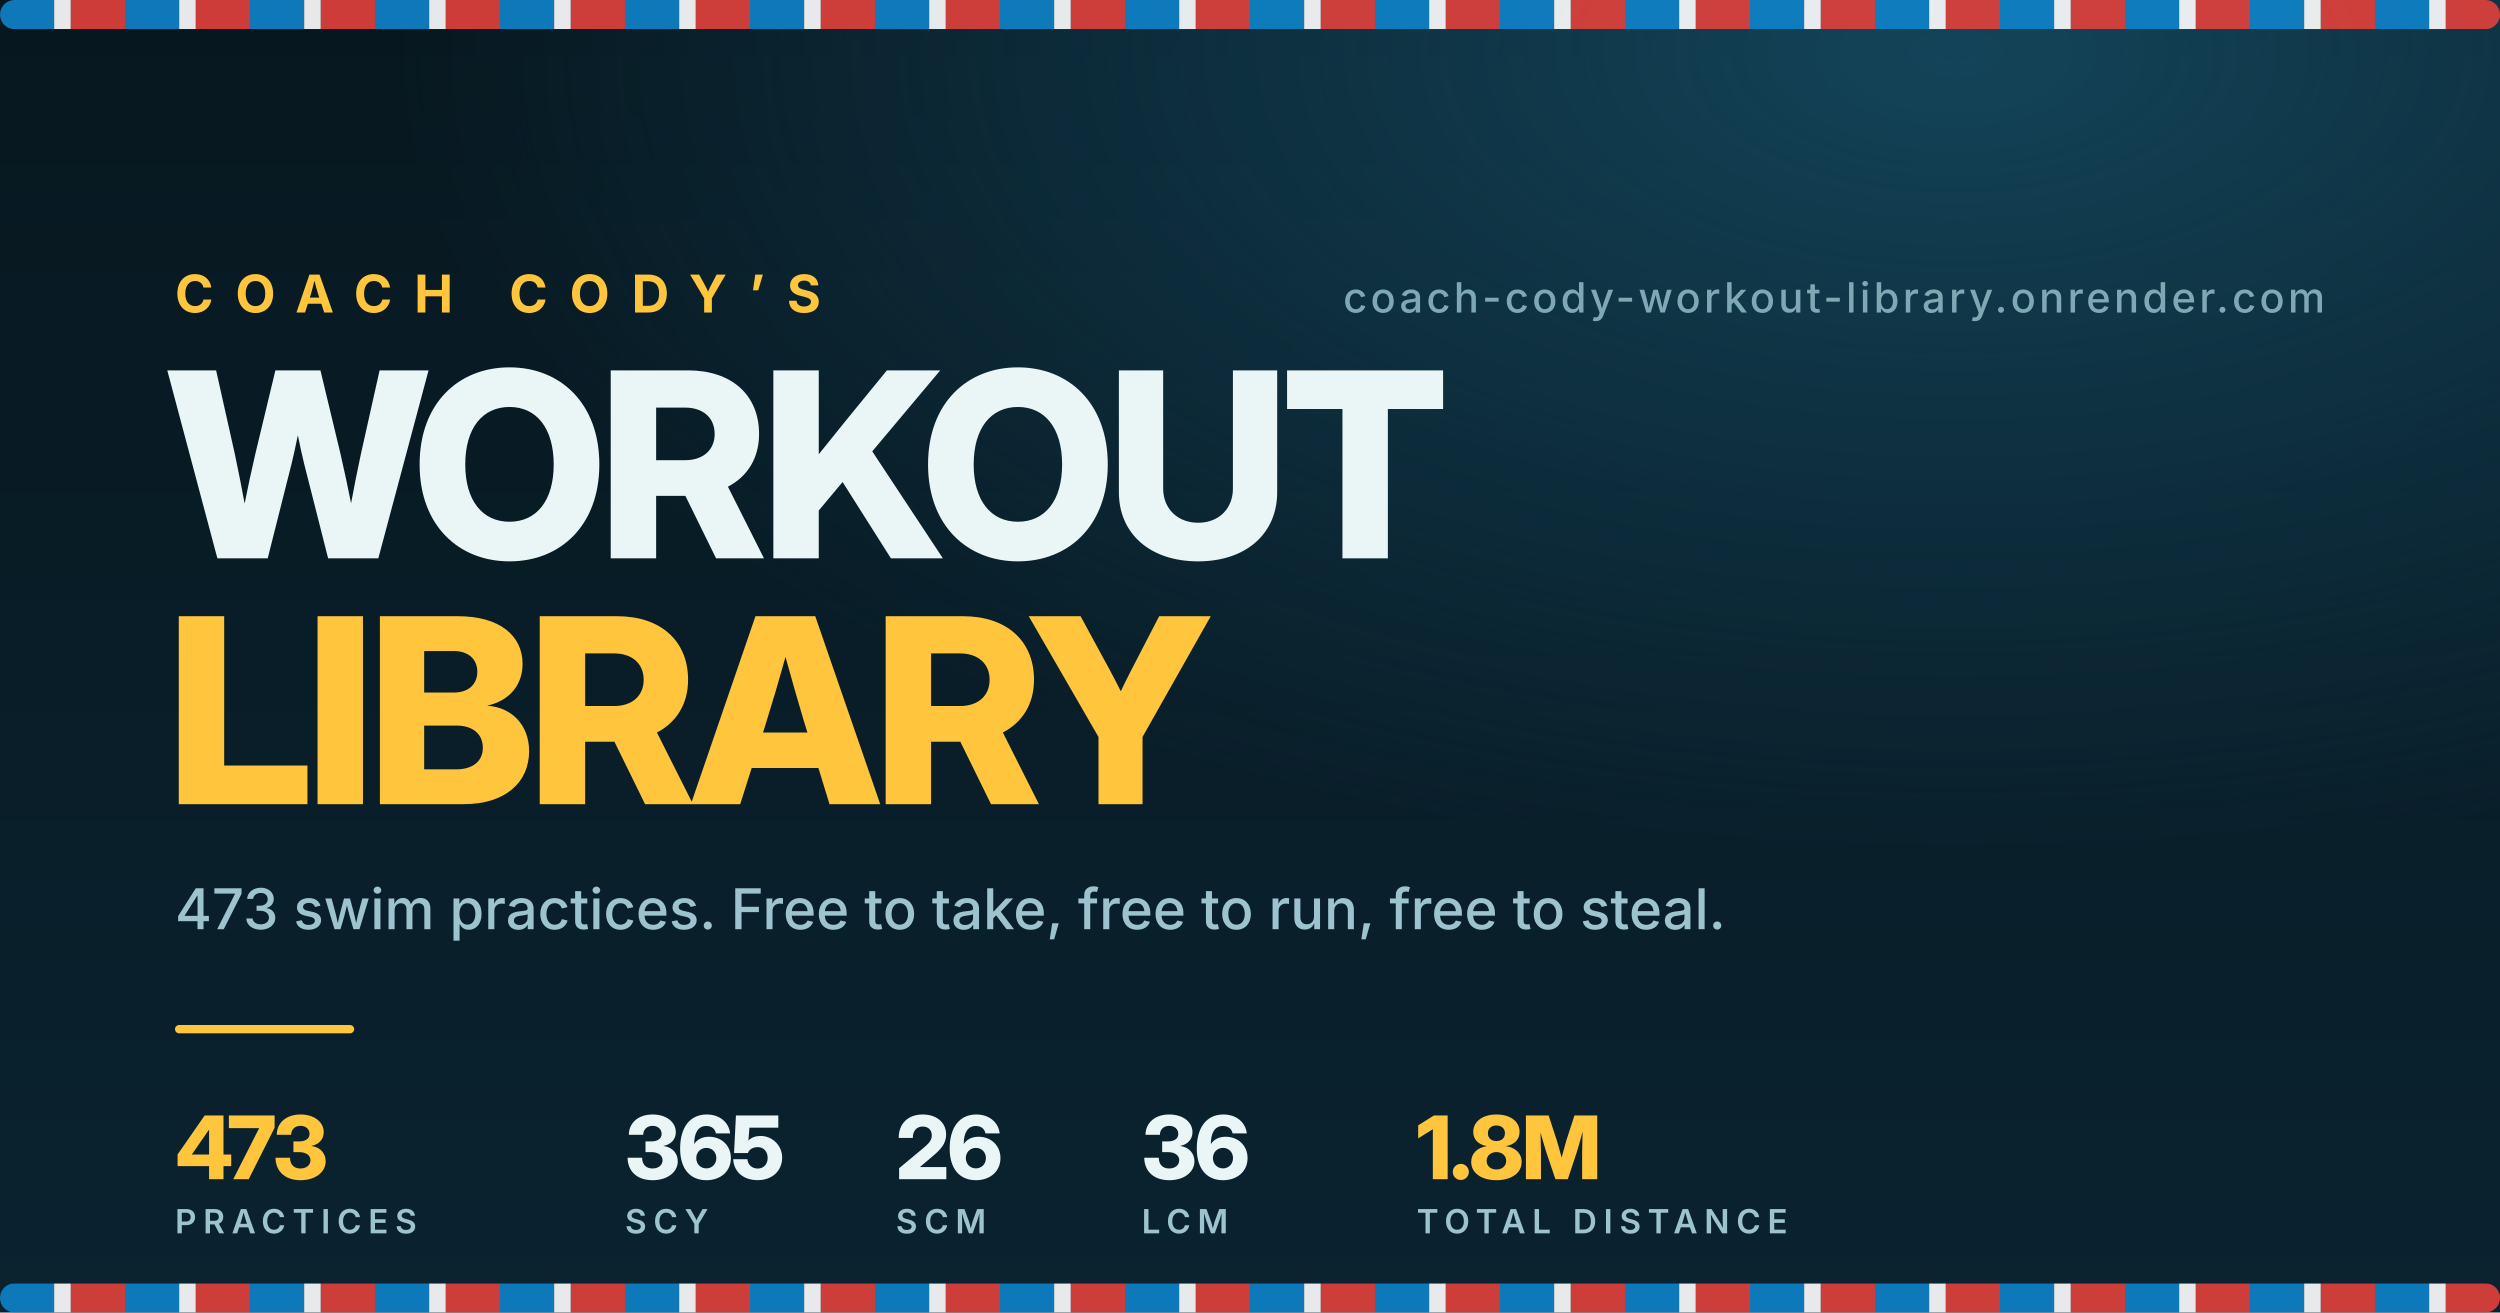
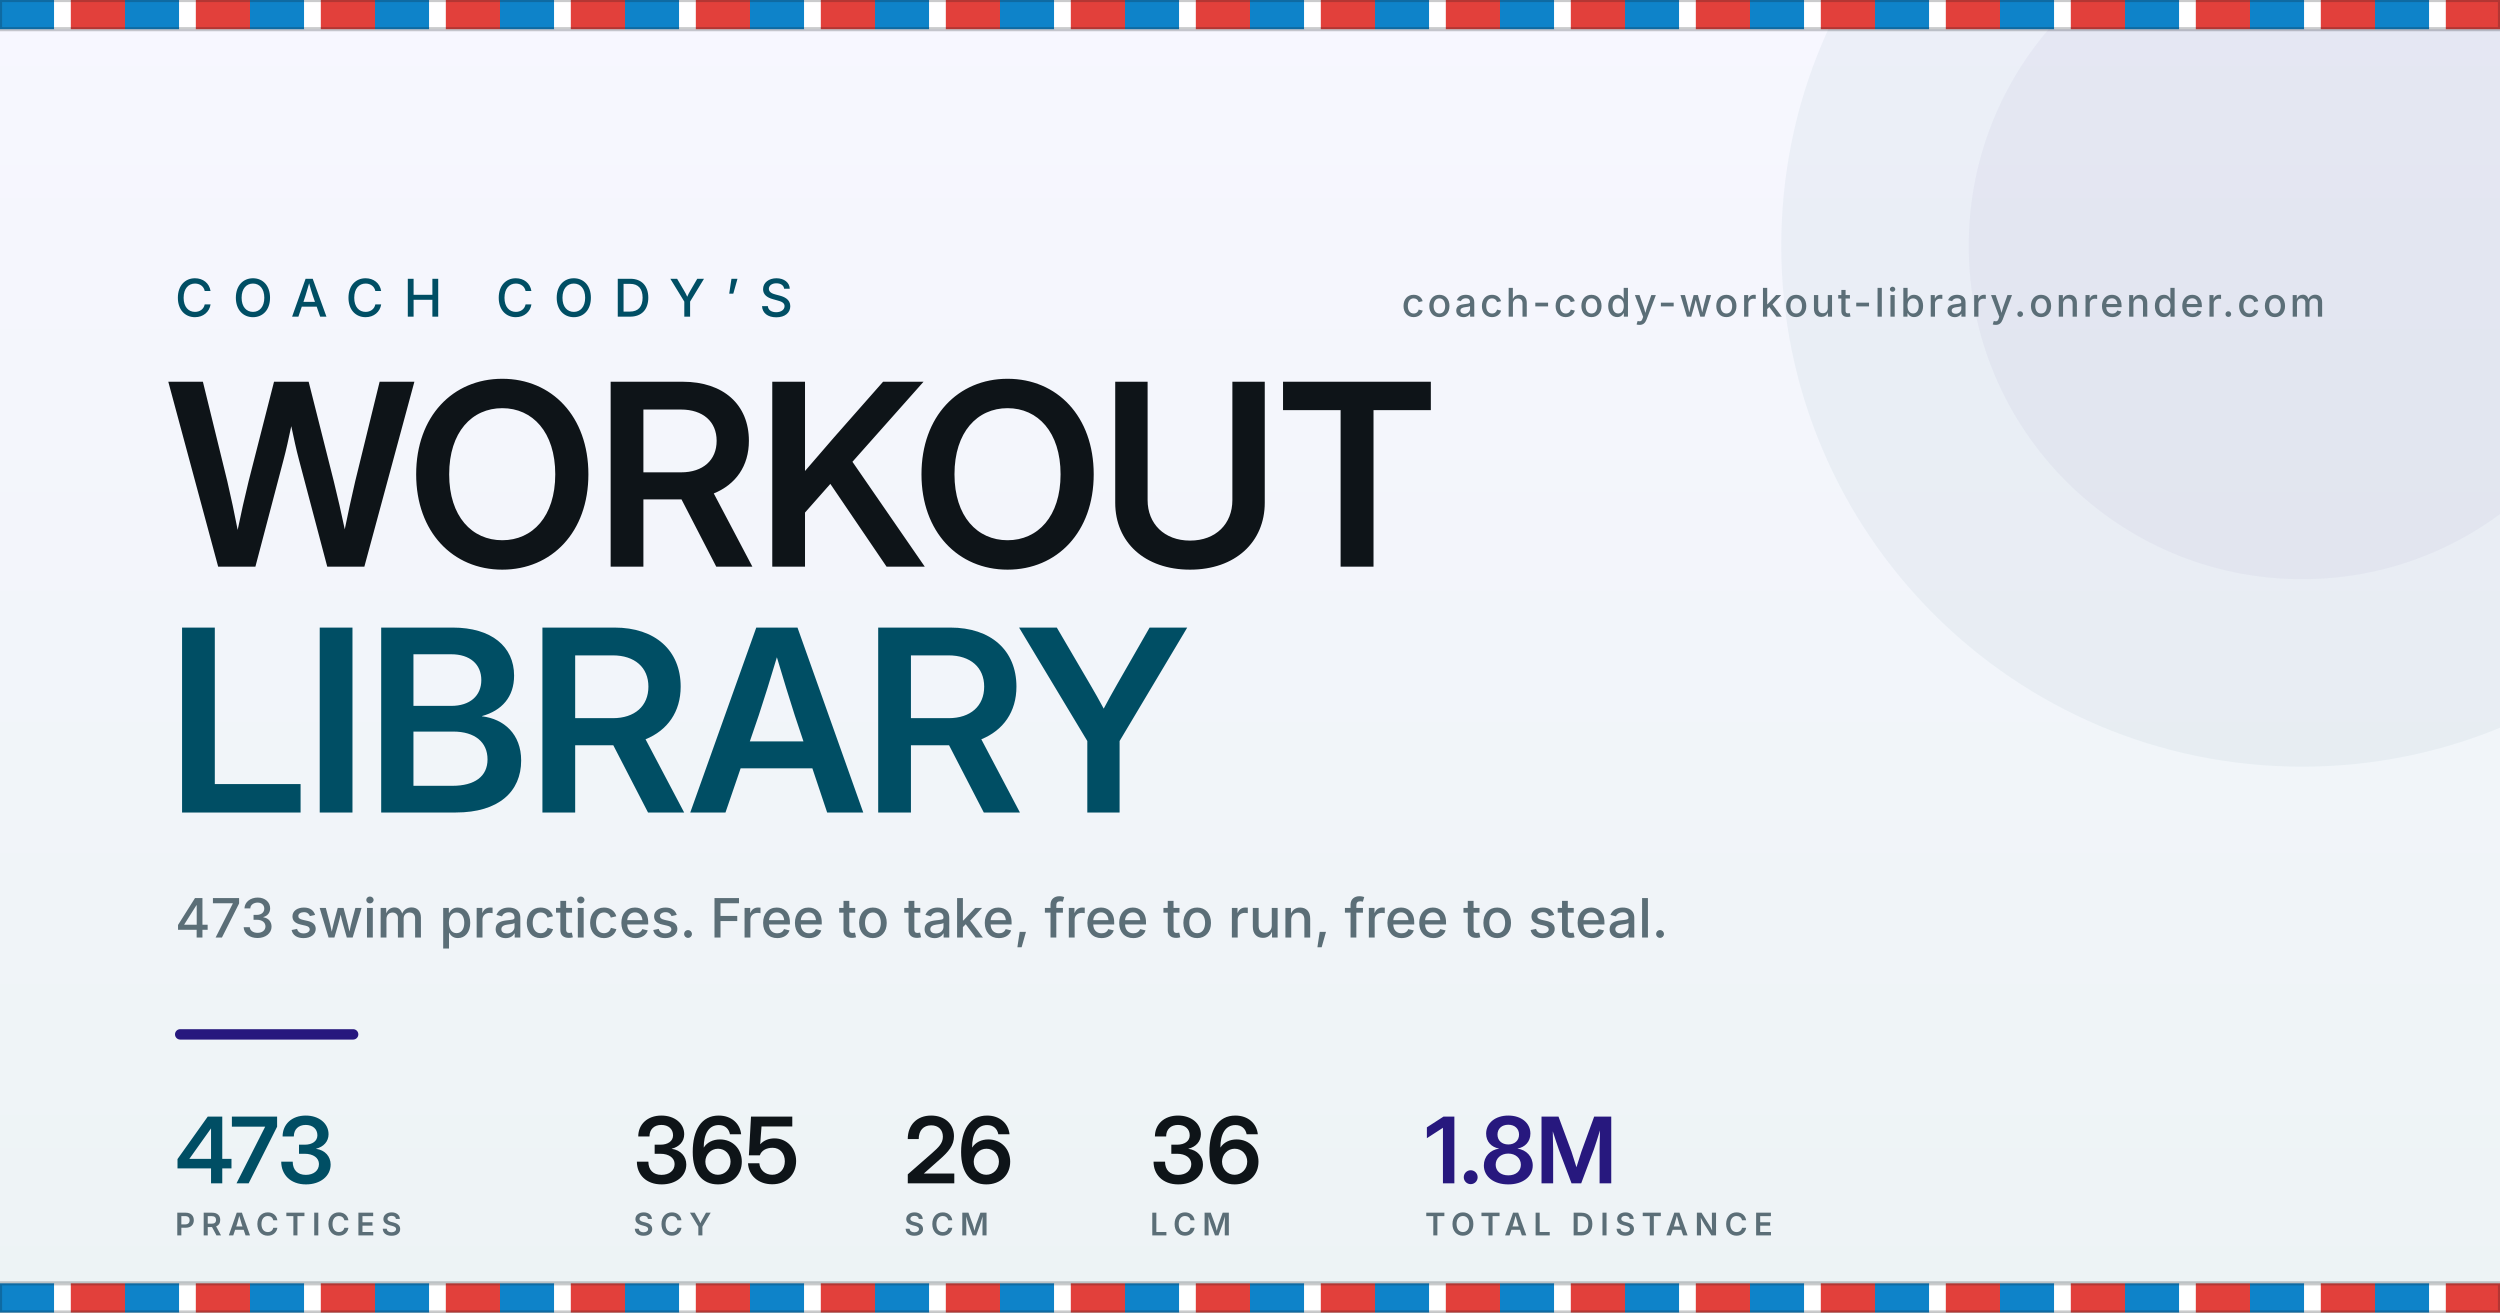
<svg xmlns="http://www.w3.org/2000/svg" width="1200" height="630" viewBox="0 0 1200 630">
  <defs>
    <linearGradient id="bg" x1="0" y1="0" x2="0" y2="1">
-       <stop offset="0%" stop-color="#07171F" />
-       <stop offset="100%" stop-color="#0A2330" />
+       <stop offset="0%" stop-color="#F7F7FF" />
+       <stop offset="100%" stop-color="#EDF3F5" />
    </linearGradient>
-     <radialGradient id="glow" cx="78%" cy="4%" r="62%">
-       <stop offset="0%" stop-color="#14465C" stop-opacity="0.95" />
-       <stop offset="100%" stop-color="#14465C" stop-opacity="0" />
-     </radialGradient>
-     <clipPath id="ropeTop">
-       <rect x="0" y="0" width="1200" height="14" rx="7" />
+     <clipPath id="rT">
+       <rect x="0" y="0" width="1200" height="14" />
    </clipPath>
-     <clipPath id="ropeBot">
-       <rect x="0" y="616" width="1200" height="14" rx="7" />
+     <clipPath id="rB">
+       <rect x="0" y="616" width="1200" height="14" />
    </clipPath>
  </defs>
  <rect width="1200" height="630" fill="url(#bg)" />
-   <rect width="1200" height="630" fill="url(#glow)" />
-   <g clip-path="url(#ropeTop)" opacity="0.9">
+   <circle cx="1105" cy="118" r="250" fill="#004E64" opacity="0.045" />
+   <circle cx="1105" cy="118" r="160" fill="#27187E" opacity="0.04" />
+   <g clip-path="url(#rT)">
    <rect x="0" y="0" width="26" height="14" fill="#0E83C9" />
    <rect x="26" y="0" width="8" height="14" fill="#FFFFFF" />
    <rect x="34" y="0" width="26" height="14" fill="#E2403B" />
    <rect x="60" y="0" width="26" height="14" fill="#0E83C9" />
    <rect x="86" y="0" width="8" height="14" fill="#FFFFFF" />
    <rect x="94" y="0" width="26" height="14" fill="#E2403B" />
    <rect x="120" y="0" width="26" height="14" fill="#0E83C9" />
    <rect x="146" y="0" width="8" height="14" fill="#FFFFFF" />
    <rect x="154" y="0" width="26" height="14" fill="#E2403B" />
    <rect x="180" y="0" width="26" height="14" fill="#0E83C9" />
    <rect x="206" y="0" width="8" height="14" fill="#FFFFFF" />
    <rect x="214" y="0" width="26" height="14" fill="#E2403B" />
    <rect x="240" y="0" width="26" height="14" fill="#0E83C9" />
    <rect x="266" y="0" width="8" height="14" fill="#FFFFFF" />
    <rect x="274" y="0" width="26" height="14" fill="#E2403B" />
    <rect x="300" y="0" width="26" height="14" fill="#0E83C9" />
    <rect x="326" y="0" width="8" height="14" fill="#FFFFFF" />
    <rect x="334" y="0" width="26" height="14" fill="#E2403B" />
    <rect x="360" y="0" width="26" height="14" fill="#0E83C9" />
    <rect x="386" y="0" width="8" height="14" fill="#FFFFFF" />
    <rect x="394" y="0" width="26" height="14" fill="#E2403B" />
    <rect x="420" y="0" width="26" height="14" fill="#0E83C9" />
    <rect x="446" y="0" width="8" height="14" fill="#FFFFFF" />
    <rect x="454" y="0" width="26" height="14" fill="#E2403B" />
    <rect x="480" y="0" width="26" height="14" fill="#0E83C9" />
    <rect x="506" y="0" width="8" height="14" fill="#FFFFFF" />
    <rect x="514" y="0" width="26" height="14" fill="#E2403B" />
    <rect x="540" y="0" width="26" height="14" fill="#0E83C9" />
    <rect x="566" y="0" width="8" height="14" fill="#FFFFFF" />
    <rect x="574" y="0" width="26" height="14" fill="#E2403B" />
    <rect x="600" y="0" width="26" height="14" fill="#0E83C9" />
    <rect x="626" y="0" width="8" height="14" fill="#FFFFFF" />
    <rect x="634" y="0" width="26" height="14" fill="#E2403B" />
    <rect x="660" y="0" width="26" height="14" fill="#0E83C9" />
    <rect x="686" y="0" width="8" height="14" fill="#FFFFFF" />
    <rect x="694" y="0" width="26" height="14" fill="#E2403B" />
    <rect x="720" y="0" width="26" height="14" fill="#0E83C9" />
    <rect x="746" y="0" width="8" height="14" fill="#FFFFFF" />
    <rect x="754" y="0" width="26" height="14" fill="#E2403B" />
    <rect x="780" y="0" width="26" height="14" fill="#0E83C9" />
    <rect x="806" y="0" width="8" height="14" fill="#FFFFFF" />
    <rect x="814" y="0" width="26" height="14" fill="#E2403B" />
    <rect x="840" y="0" width="26" height="14" fill="#0E83C9" />
    <rect x="866" y="0" width="8" height="14" fill="#FFFFFF" />
    <rect x="874" y="0" width="26" height="14" fill="#E2403B" />
    <rect x="900" y="0" width="26" height="14" fill="#0E83C9" />
    <rect x="926" y="0" width="8" height="14" fill="#FFFFFF" />
    <rect x="934" y="0" width="26" height="14" fill="#E2403B" />
    <rect x="960" y="0" width="26" height="14" fill="#0E83C9" />
    <rect x="986" y="0" width="8" height="14" fill="#FFFFFF" />
    <rect x="994" y="0" width="26" height="14" fill="#E2403B" />
    <rect x="1020" y="0" width="26" height="14" fill="#0E83C9" />
    <rect x="1046" y="0" width="8" height="14" fill="#FFFFFF" />
    <rect x="1054" y="0" width="26" height="14" fill="#E2403B" />
    <rect x="1080" y="0" width="26" height="14" fill="#0E83C9" />
    <rect x="1106" y="0" width="8" height="14" fill="#FFFFFF" />
    <rect x="1114" y="0" width="26" height="14" fill="#E2403B" />
    <rect x="1140" y="0" width="26" height="14" fill="#0E83C9" />
    <rect x="1166" y="0" width="8" height="14" fill="#FFFFFF" />
    <rect x="1174" y="0" width="26" height="14" fill="#E2403B" />
  </g>
-   <g clip-path="url(#ropeBot)" opacity="0.9">
+   <rect x="0" y="0" width="1200" height="14" fill="none" stroke="#0E1418" stroke-opacity="0.22" stroke-width="2" />
+   <g clip-path="url(#rB)">
    <rect x="0" y="616" width="26" height="14" fill="#0E83C9" />
    <rect x="26" y="616" width="8" height="14" fill="#FFFFFF" />
    <rect x="34" y="616" width="26" height="14" fill="#E2403B" />
    <rect x="60" y="616" width="26" height="14" fill="#0E83C9" />
    <rect x="86" y="616" width="8" height="14" fill="#FFFFFF" />
    <rect x="94" y="616" width="26" height="14" fill="#E2403B" />
    <rect x="120" y="616" width="26" height="14" fill="#0E83C9" />
    <rect x="146" y="616" width="8" height="14" fill="#FFFFFF" />
    <rect x="154" y="616" width="26" height="14" fill="#E2403B" />
    <rect x="180" y="616" width="26" height="14" fill="#0E83C9" />
    <rect x="206" y="616" width="8" height="14" fill="#FFFFFF" />
    <rect x="214" y="616" width="26" height="14" fill="#E2403B" />
    <rect x="240" y="616" width="26" height="14" fill="#0E83C9" />
    <rect x="266" y="616" width="8" height="14" fill="#FFFFFF" />
    <rect x="274" y="616" width="26" height="14" fill="#E2403B" />
    <rect x="300" y="616" width="26" height="14" fill="#0E83C9" />
    <rect x="326" y="616" width="8" height="14" fill="#FFFFFF" />
    <rect x="334" y="616" width="26" height="14" fill="#E2403B" />
    <rect x="360" y="616" width="26" height="14" fill="#0E83C9" />
    <rect x="386" y="616" width="8" height="14" fill="#FFFFFF" />
    <rect x="394" y="616" width="26" height="14" fill="#E2403B" />
    <rect x="420" y="616" width="26" height="14" fill="#0E83C9" />
    <rect x="446" y="616" width="8" height="14" fill="#FFFFFF" />
    <rect x="454" y="616" width="26" height="14" fill="#E2403B" />
    <rect x="480" y="616" width="26" height="14" fill="#0E83C9" />
    <rect x="506" y="616" width="8" height="14" fill="#FFFFFF" />
    <rect x="514" y="616" width="26" height="14" fill="#E2403B" />
    <rect x="540" y="616" width="26" height="14" fill="#0E83C9" />
    <rect x="566" y="616" width="8" height="14" fill="#FFFFFF" />
    <rect x="574" y="616" width="26" height="14" fill="#E2403B" />
    <rect x="600" y="616" width="26" height="14" fill="#0E83C9" />
    <rect x="626" y="616" width="8" height="14" fill="#FFFFFF" />
    <rect x="634" y="616" width="26" height="14" fill="#E2403B" />
    <rect x="660" y="616" width="26" height="14" fill="#0E83C9" />
    <rect x="686" y="616" width="8" height="14" fill="#FFFFFF" />
    <rect x="694" y="616" width="26" height="14" fill="#E2403B" />
    <rect x="720" y="616" width="26" height="14" fill="#0E83C9" />
    <rect x="746" y="616" width="8" height="14" fill="#FFFFFF" />
    <rect x="754" y="616" width="26" height="14" fill="#E2403B" />
    <rect x="780" y="616" width="26" height="14" fill="#0E83C9" />
    <rect x="806" y="616" width="8" height="14" fill="#FFFFFF" />
    <rect x="814" y="616" width="26" height="14" fill="#E2403B" />
    <rect x="840" y="616" width="26" height="14" fill="#0E83C9" />
    <rect x="866" y="616" width="8" height="14" fill="#FFFFFF" />
    <rect x="874" y="616" width="26" height="14" fill="#E2403B" />
    <rect x="900" y="616" width="26" height="14" fill="#0E83C9" />
    <rect x="926" y="616" width="8" height="14" fill="#FFFFFF" />
    <rect x="934" y="616" width="26" height="14" fill="#E2403B" />
    <rect x="960" y="616" width="26" height="14" fill="#0E83C9" />
    <rect x="986" y="616" width="8" height="14" fill="#FFFFFF" />
    <rect x="994" y="616" width="26" height="14" fill="#E2403B" />
    <rect x="1020" y="616" width="26" height="14" fill="#0E83C9" />
    <rect x="1046" y="616" width="8" height="14" fill="#FFFFFF" />
    <rect x="1054" y="616" width="26" height="14" fill="#E2403B" />
    <rect x="1080" y="616" width="26" height="14" fill="#0E83C9" />
    <rect x="1106" y="616" width="8" height="14" fill="#FFFFFF" />
    <rect x="1114" y="616" width="26" height="14" fill="#E2403B" />
    <rect x="1140" y="616" width="26" height="14" fill="#0E83C9" />
    <rect x="1166" y="616" width="8" height="14" fill="#FFFFFF" />
    <rect x="1174" y="616" width="26" height="14" fill="#E2403B" />
  </g>
-   <text x="84" y="150" font-family="Inter" font-weight="700" font-size="25" fill="#FFC53D" letter-spacing="10.5">COACH CODY’S</text>
-   <text x="1116" y="150" text-anchor="end" font-family="Inter" font-weight="500" font-size="20" fill="#7FA8B5" letter-spacing="1.6">coach-cody-workout-library.onrender.com</text>
-   <text x="80" y="268" font-family="Inter Display, Inter" font-weight="800" font-size="124" fill="#EAF6F6" letter-spacing="-3.5">WORKOUT</text>
-   <text x="80" y="386" font-family="Inter Display, Inter" font-weight="800" font-size="124" fill="#FFC53D" letter-spacing="-3.5">LIBRARY</text>
-   <text x="84" y="446" font-family="Inter" font-weight="500" font-size="27" fill="#9DC4CE">
+   <rect x="0" y="616" width="1200" height="14" fill="none" stroke="#0E1418" stroke-opacity="0.22" stroke-width="2" />
+   <text x="84" y="152" font-family="Oswald, Inter" font-weight="500" font-size="25" fill="#004E64" letter-spacing="9.5">COACH CODY’S</text>
+   <text x="1116" y="152" text-anchor="end" font-family="Montserrat, Inter" font-weight="500" font-size="19" fill="#5B6E77" letter-spacing="1.4">coach-cody-workout-library.onrender.com</text>
+   <text x="80" y="272" font-family="Oswald, Inter Display, Inter" font-weight="600" font-size="122" fill="#0E1418" letter-spacing="-1">WORKOUT</text>
+   <text x="80" y="390" font-family="Oswald, Inter Display, Inter" font-weight="600" font-size="122" fill="#004E64" letter-spacing="-1">LIBRARY</text>
+   <text x="84" y="450" font-family="Montserrat, Inter" font-weight="500" font-size="26" fill="#5B6E77">
    473 swim practices. Free to take, free to run, free to steal.
  </text>
-   <rect x="84" y="492" width="86" height="4" rx="2" fill="#FFC53D" />
-   <text x="84" y="566" font-family="Inter Display, Inter" font-weight="800" font-size="42" fill="#FFC53D" letter-spacing="-1">473</text>
-   <text x="84" y="592" font-family="Inter" font-weight="600" font-size="16" fill="#9DC4CE" letter-spacing="3.2">PRACTICES</text>
-   <text x="300" y="566" font-family="Inter Display, Inter" font-weight="800" font-size="42" fill="#EAF6F6" letter-spacing="-1">365</text>
-   <text x="300" y="592" font-family="Inter" font-weight="600" font-size="16" fill="#9DC4CE" letter-spacing="3.2">SCY</text>
-   <text x="430" y="566" font-family="Inter Display, Inter" font-weight="800" font-size="42" fill="#EAF6F6" letter-spacing="-1">26</text>
-   <text x="430" y="592" font-family="Inter" font-weight="600" font-size="16" fill="#9DC4CE" letter-spacing="3.2">SCM</text>
-   <text x="548" y="566" font-family="Inter Display, Inter" font-weight="800" font-size="42" fill="#EAF6F6" letter-spacing="-1">36</text>
-   <text x="548" y="592" font-family="Inter" font-weight="600" font-size="16" fill="#9DC4CE" letter-spacing="3.2">LCM</text>
-   <text x="680" y="566" font-family="Inter Display, Inter" font-weight="800" font-size="42" fill="#FFC53D" letter-spacing="-1">1.8M</text>
-   <text x="680" y="592" font-family="Inter" font-weight="600" font-size="16" fill="#9DC4CE" letter-spacing="3.2">TOTAL DISTANCE</text>
+   <rect x="84" y="494" width="88" height="5" rx="2.5" fill="#27187E" />
+   <text x="84" y="568" font-family="Oswald, Inter Display, Inter" font-weight="600" font-size="44" fill="#004E64">473</text>
+   <text x="84" y="593" font-family="Montserrat, Inter" font-weight="600" font-size="15" fill="#5B6E77" letter-spacing="3">PRACTICES</text>
+   <text x="304" y="568" font-family="Oswald, Inter Display, Inter" font-weight="600" font-size="44" fill="#0E1418">365</text>
+   <text x="304" y="593" font-family="Montserrat, Inter" font-weight="600" font-size="15" fill="#5B6E77" letter-spacing="3">SCY</text>
+   <text x="434" y="568" font-family="Oswald, Inter Display, Inter" font-weight="600" font-size="44" fill="#0E1418">26</text>
+   <text x="434" y="593" font-family="Montserrat, Inter" font-weight="600" font-size="15" fill="#5B6E77" letter-spacing="3">SCM</text>
+   <text x="552" y="568" font-family="Oswald, Inter Display, Inter" font-weight="600" font-size="44" fill="#0E1418">36</text>
+   <text x="552" y="593" font-family="Montserrat, Inter" font-weight="600" font-size="15" fill="#5B6E77" letter-spacing="3">LCM</text>
+   <text x="684" y="568" font-family="Oswald, Inter Display, Inter" font-weight="600" font-size="44" fill="#27187E">1.8M</text>
+   <text x="684" y="593" font-family="Montserrat, Inter" font-weight="600" font-size="15" fill="#5B6E77" letter-spacing="3">TOTAL DISTANCE</text>
</svg>
